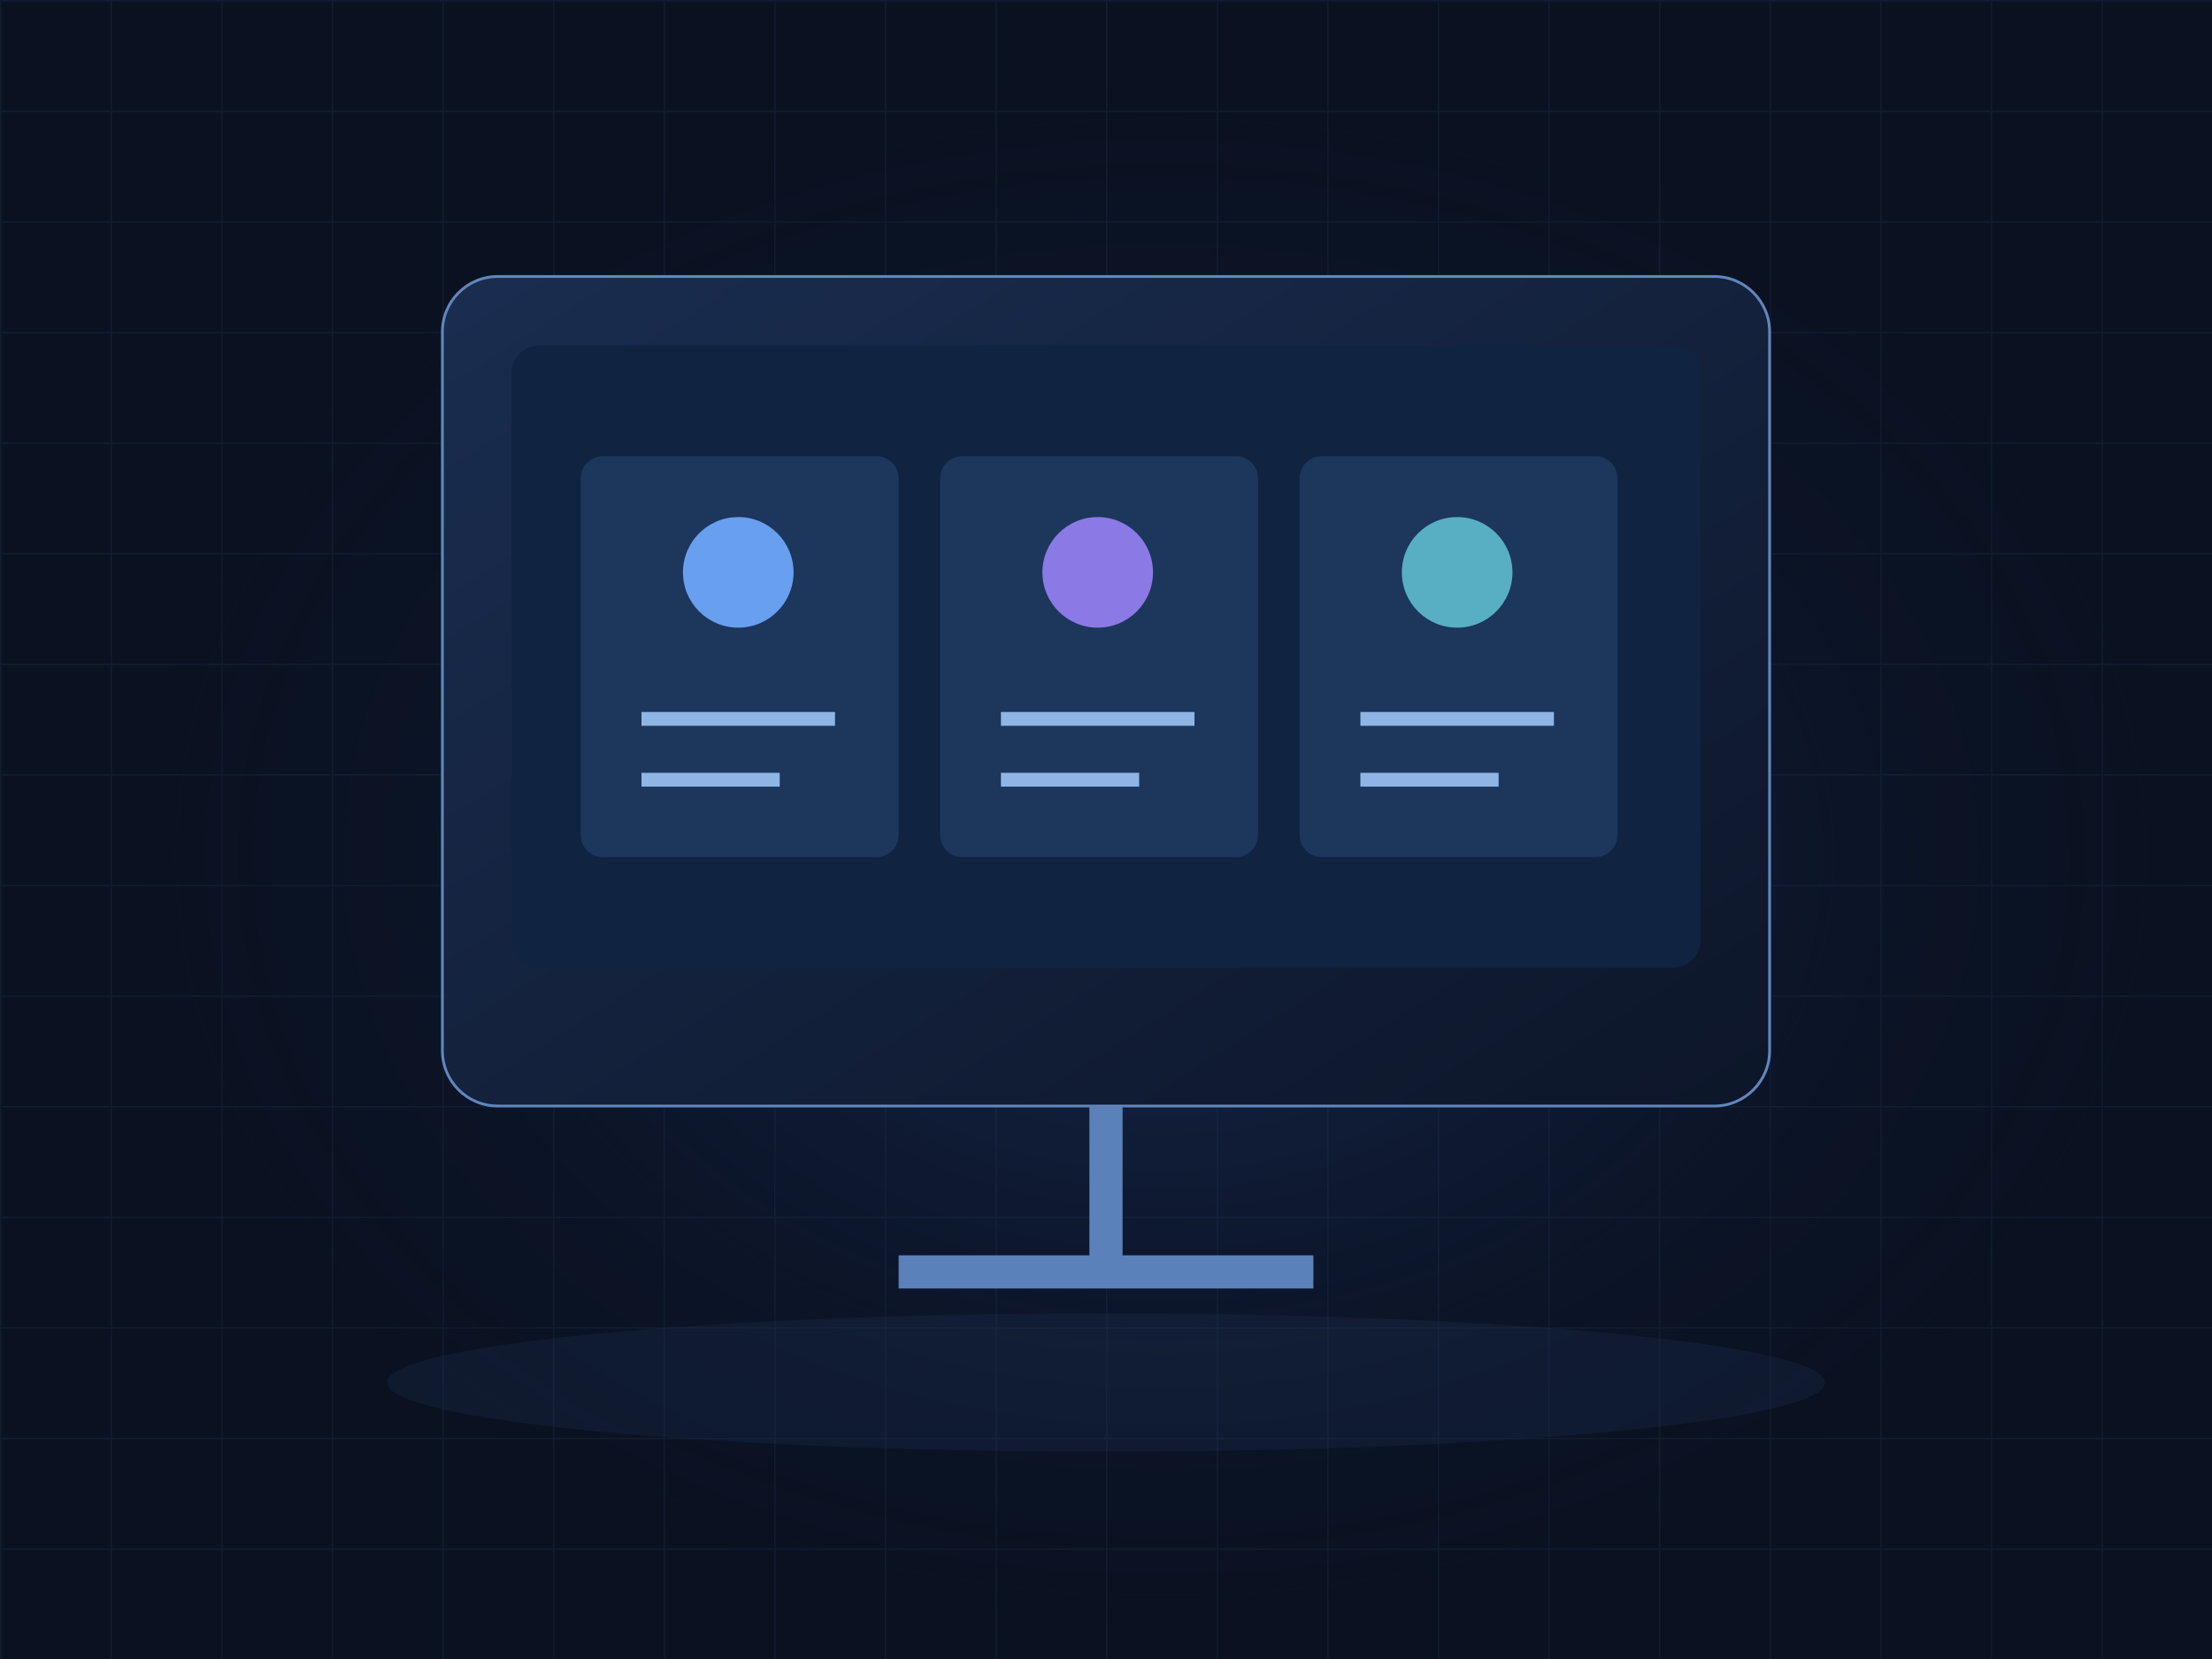
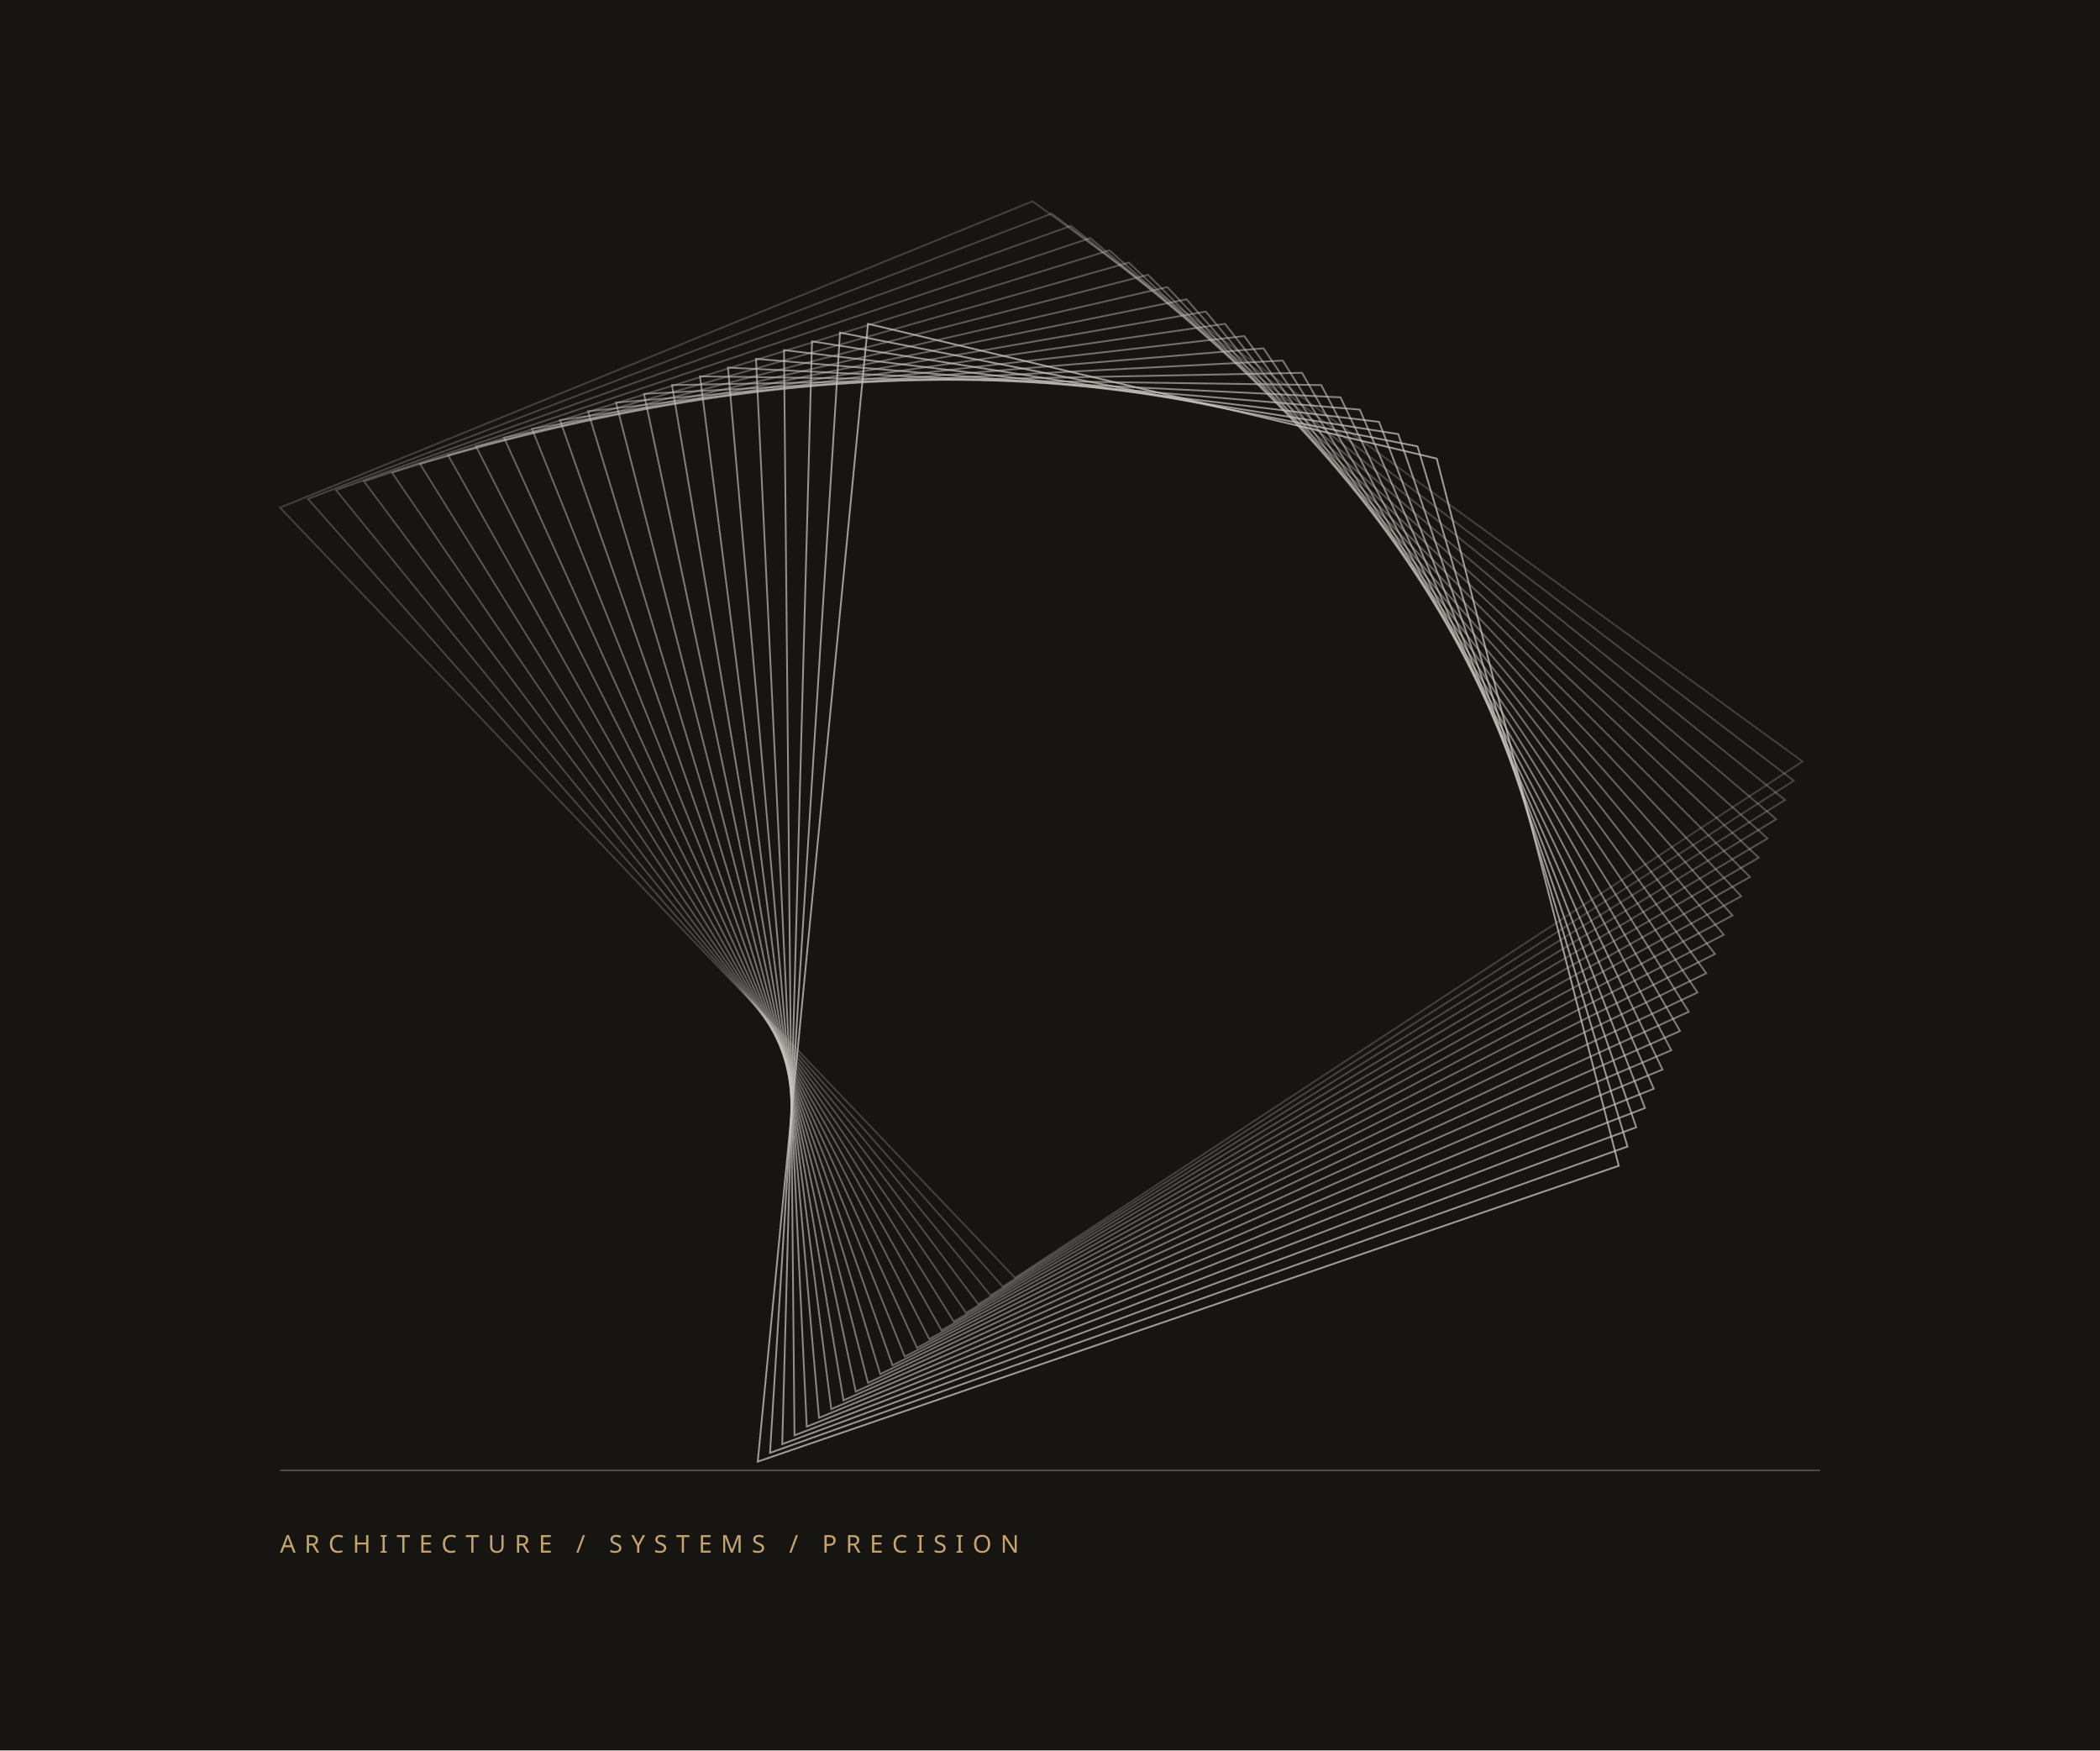
- <svg xmlns="http://www.w3.org/2000/svg" width="800" height="600" viewBox="0 0 800 600" role="img">
+ <svg xmlns="http://www.w3.org/2000/svg" width="1200" height="1000" viewBox="0 0 1200 1000">
  <defs>
-     <linearGradient id="blue" x2="1" y2="1">
-       <stop stop-color="#67b9ff" />
-       <stop offset="1" stop-color="#5351d8" />
+     <linearGradient id="metal" x1="0" y1="0" x2="1" y2="1">
+       <stop stop-color="#171512" />
+       <stop offset=".18" stop-color="#c7c4bf" />
+       <stop offset=".36" stop-color="#f5f2ec" />
+       <stop offset=".52" stop-color="#504a40" />
+       <stop offset=".72" stop-color="#c5a46d" />
+       <stop offset=".86" stop-color="#27231d" />
+       <stop offset="1" stop-color="#c7c4bf" />
    </linearGradient>
-     <linearGradient id="panel" x2="1" y2="1">
-       <stop stop-color="#1a2d50" />
-       <stop offset="1" stop-color="#0d1629" />
-     </linearGradient>
-     <radialGradient id="glow">
-       <stop stop-color="#3559b3" stop-opacity=".35" />
-       <stop offset="1" stop-color="#070b16" stop-opacity="0" />
-     </radialGradient>
-     <pattern id="grid" width="40" height="40" patternUnits="userSpaceOnUse">
-       <path d="M40 0H0V40" fill="none" stroke="#5378ad" stroke-opacity=".1" />
-     </pattern>
  </defs>
-   <rect width="800" height="600" fill="#0a1222" />
-   <rect width="800" height="600" fill="url(#grid)" />
-   <ellipse cx="420" cy="310" rx="390" ry="290" fill="url(#glow)" />
-   <rect x="160" y="100" width="480" height="300" rx="20" fill="url(#panel)" stroke="#6087bd" />
-   <rect x="185" y="125" width="430" height="225" rx="10" fill="#102340" />
-   <rect x="210" y="165" width="115" height="145" rx="8" fill="#1c365c" />
-   <circle cx="267" cy="207" r="20" fill="#699fef" />
-   <path d="M232 260h70M232 282h50" stroke="#8eb5e4" stroke-width="5" />
-   <rect x="340" y="165" width="115" height="145" rx="8" fill="#1c365c" />
-   <circle cx="397" cy="207" r="20" fill="#8b79e6" />
-   <path d="M362 260h70M362 282h50" stroke="#8eb5e4" stroke-width="5" />
-   <rect x="470" y="165" width="115" height="145" rx="8" fill="#1c365c" />
-   <circle cx="527" cy="207" r="20" fill="#58afc3" />
-   <path d="M492 260h70M492 282h50" stroke="#8eb5e4" stroke-width="5" />
-   <path d="M400 400v55M325 460h150" stroke="#5b81bb" stroke-width="12" />
-   <ellipse cx="400" cy="500" rx="260" ry="25" fill="#233d6633" />
+   <rect width="1200" height="1000" fill="#171512" />
+   <g fill="none" stroke="#c7c4bf" stroke-width="1">
+     <path d="M160 290L590 115L1030 435L580 730Z" opacity="0.25" />
+     <path d="M176 285L601 122L1025 446L573 735Z" opacity="0.275" />
+     <path d="M192 280L612 129L1020 457L566 740Z" opacity="0.3" />
+     <path d="M208 275L623 136L1015 468L559 745Z" opacity="0.325" />
+     <path d="M224 270L634 143L1010 479L552 750Z" opacity="0.35" />
+     <path d="M240 265L645 150L1005 490L545 755Z" opacity="0.375" />
+     <path d="M256 260L656 157L1000 501L538 760Z" opacity="0.4" />
+     <path d="M272 255L667 164L995 512L531 765Z" opacity="0.425" />
+     <path d="M288 250L678 171L990 523L524 770Z" opacity="0.45" />
+     <path d="M304 245L689 178L985 534L517 775Z" opacity="0.475" />
+     <path d="M320 240L700 185L980 545L510 780Z" opacity="0.5" />
+     <path d="M336 235L711 192L975 556L503 785Z" opacity="0.525" />
+     <path d="M352 230L722 199L970 567L496 790Z" opacity="0.55" />
+     <path d="M368 225L733 206L965 578L489 795Z" opacity="0.575" />
+     <path d="M384 220L744 213L960 589L482 800Z" opacity="0.6" />
+     <path d="M400 215L755 220L955 600L475 805Z" opacity="0.625" />
+     <path d="M416 210L766 227L950 611L468 810Z" opacity="0.65" />
+     <path d="M432 205L777 234L945 622L461 815Z" opacity="0.675" />
+     <path d="M448 200L788 241L940 633L454 820Z" opacity="0.7" />
+     <path d="M464 195L799 248L935 644L447 825Z" opacity="0.725" />
+     <path d="M480 190L810 255L930 655L440 830Z" opacity="0.75" />
+     <path d="M496 185L821 262L925 666L433 835Z" opacity="0.775" />
+   </g>
+   <path d="M160 840H1040" stroke="#504a40" />
+   <text x="160" y="887" fill="#c5a46d" font-family="sans-serif" font-size="14" letter-spacing="5">ARCHITECTURE / SYSTEMS / PRECISION</text>
</svg>
